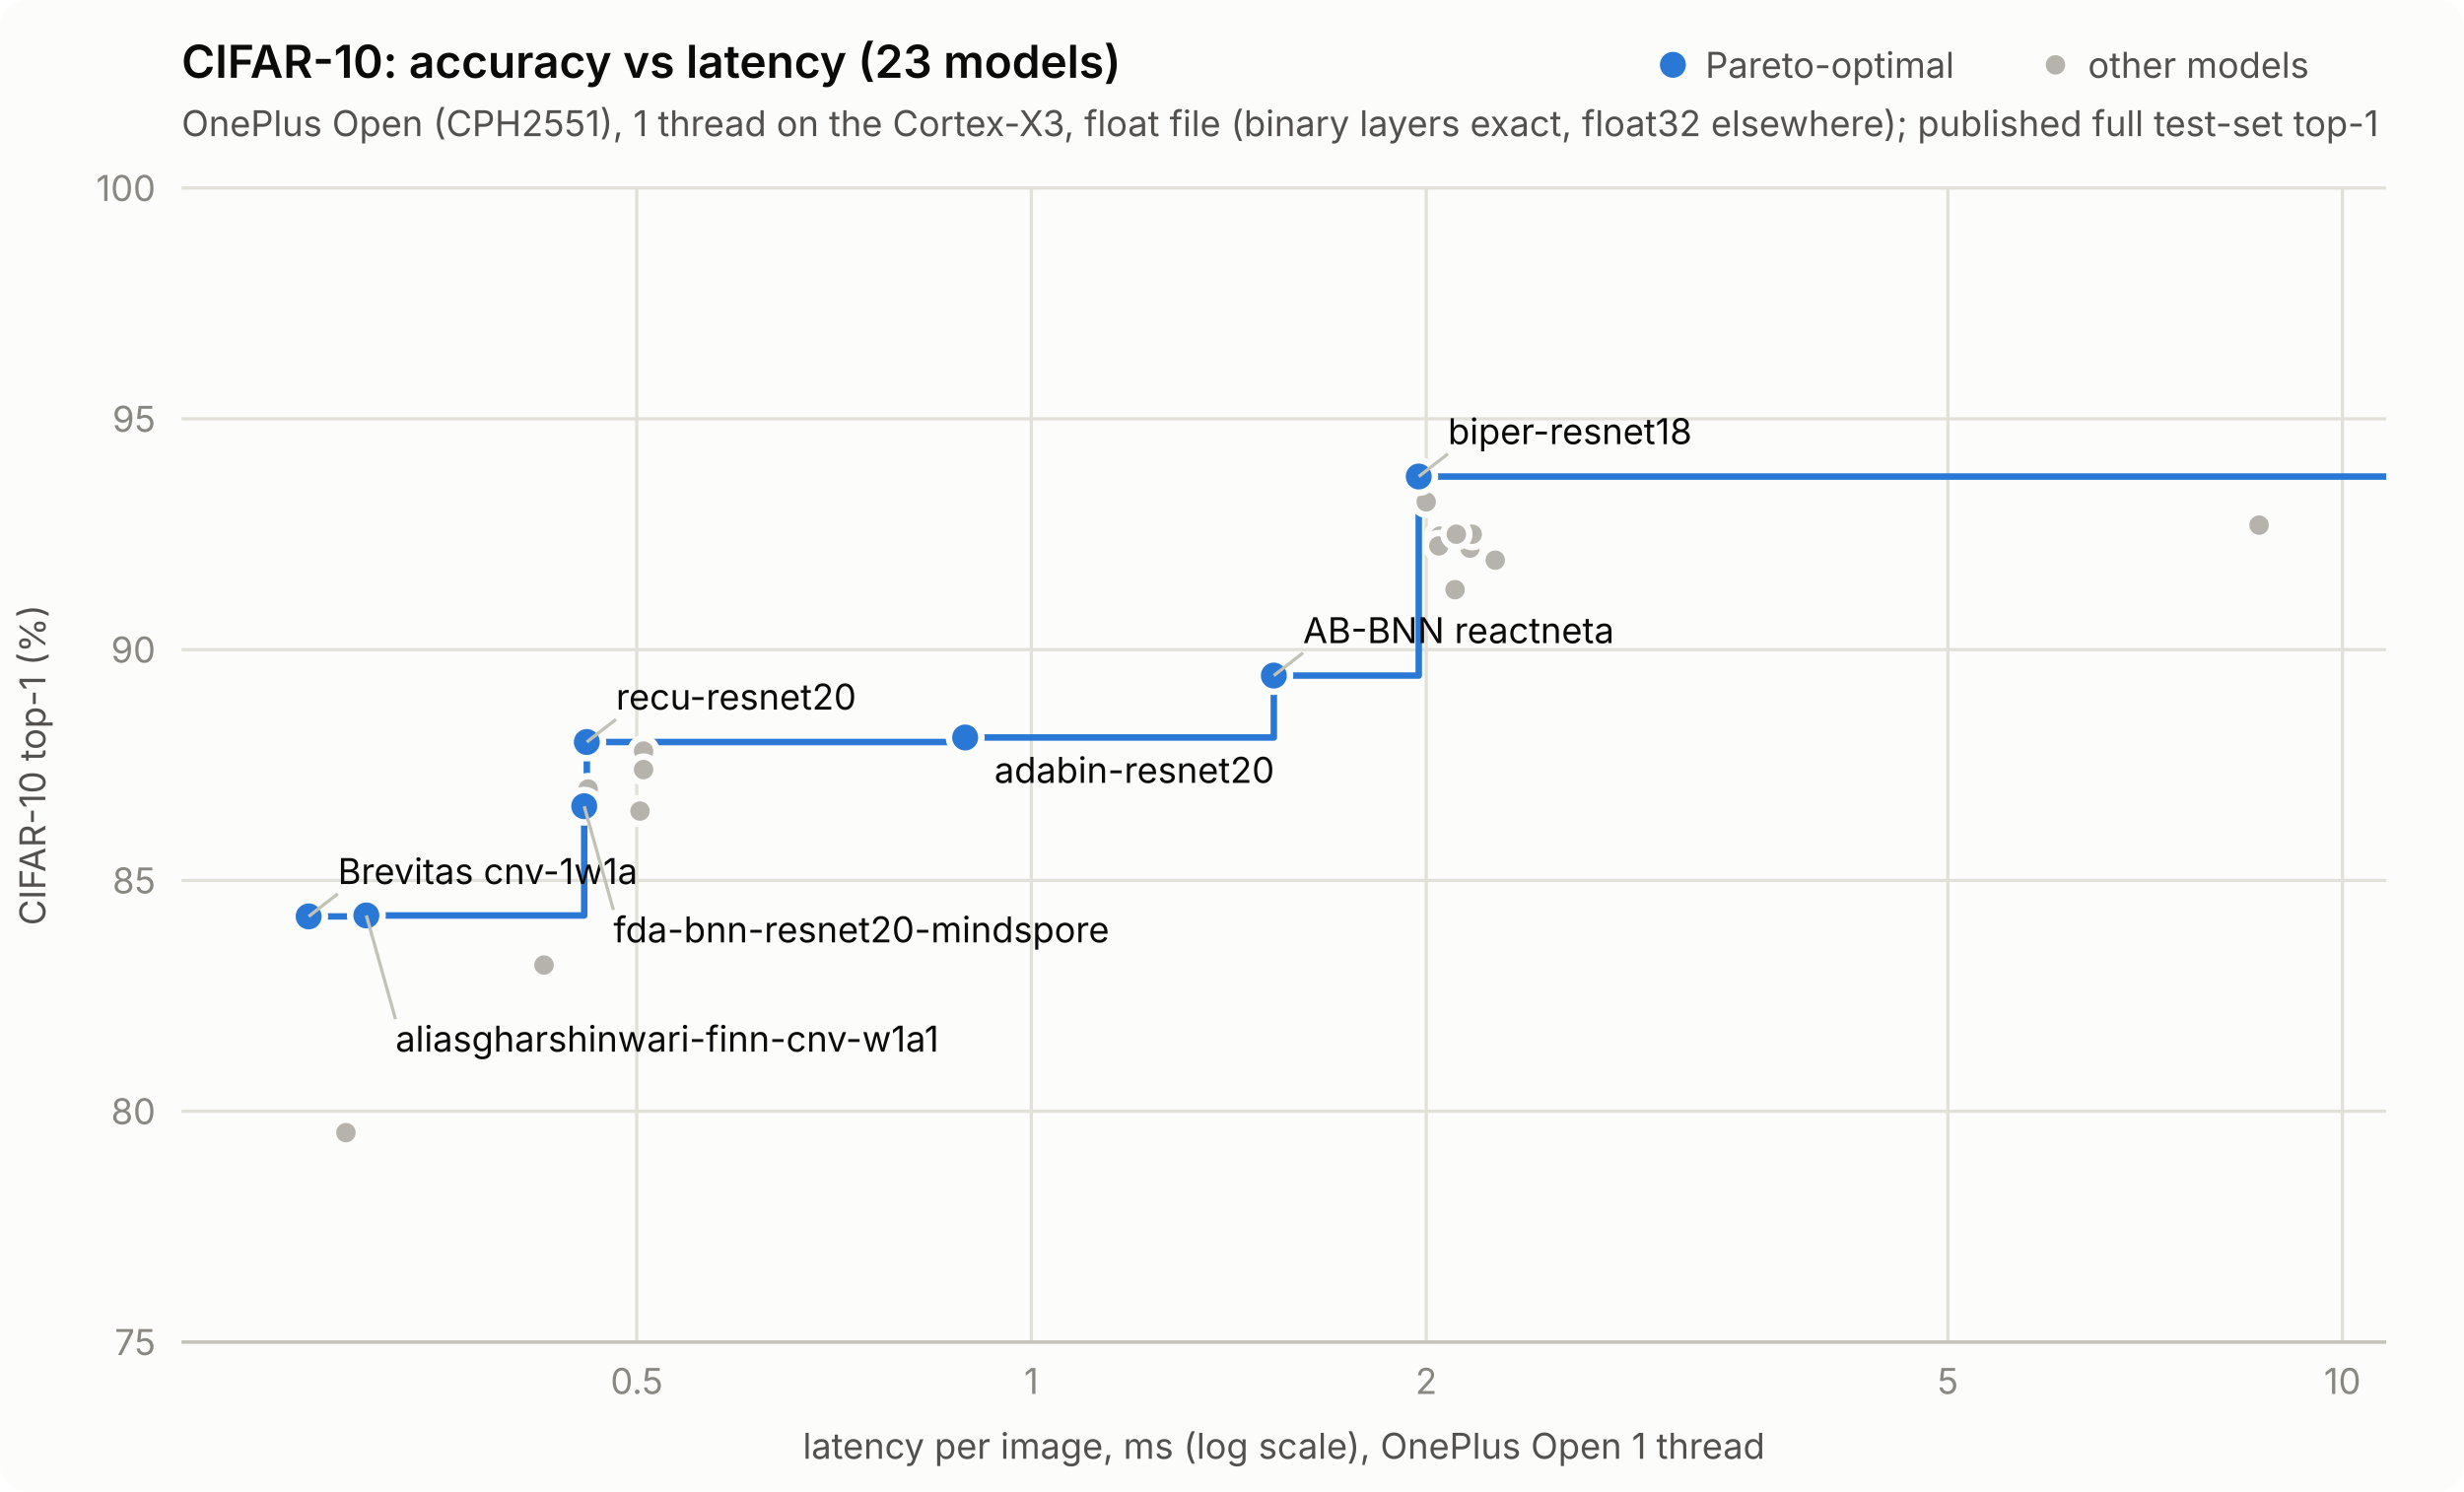
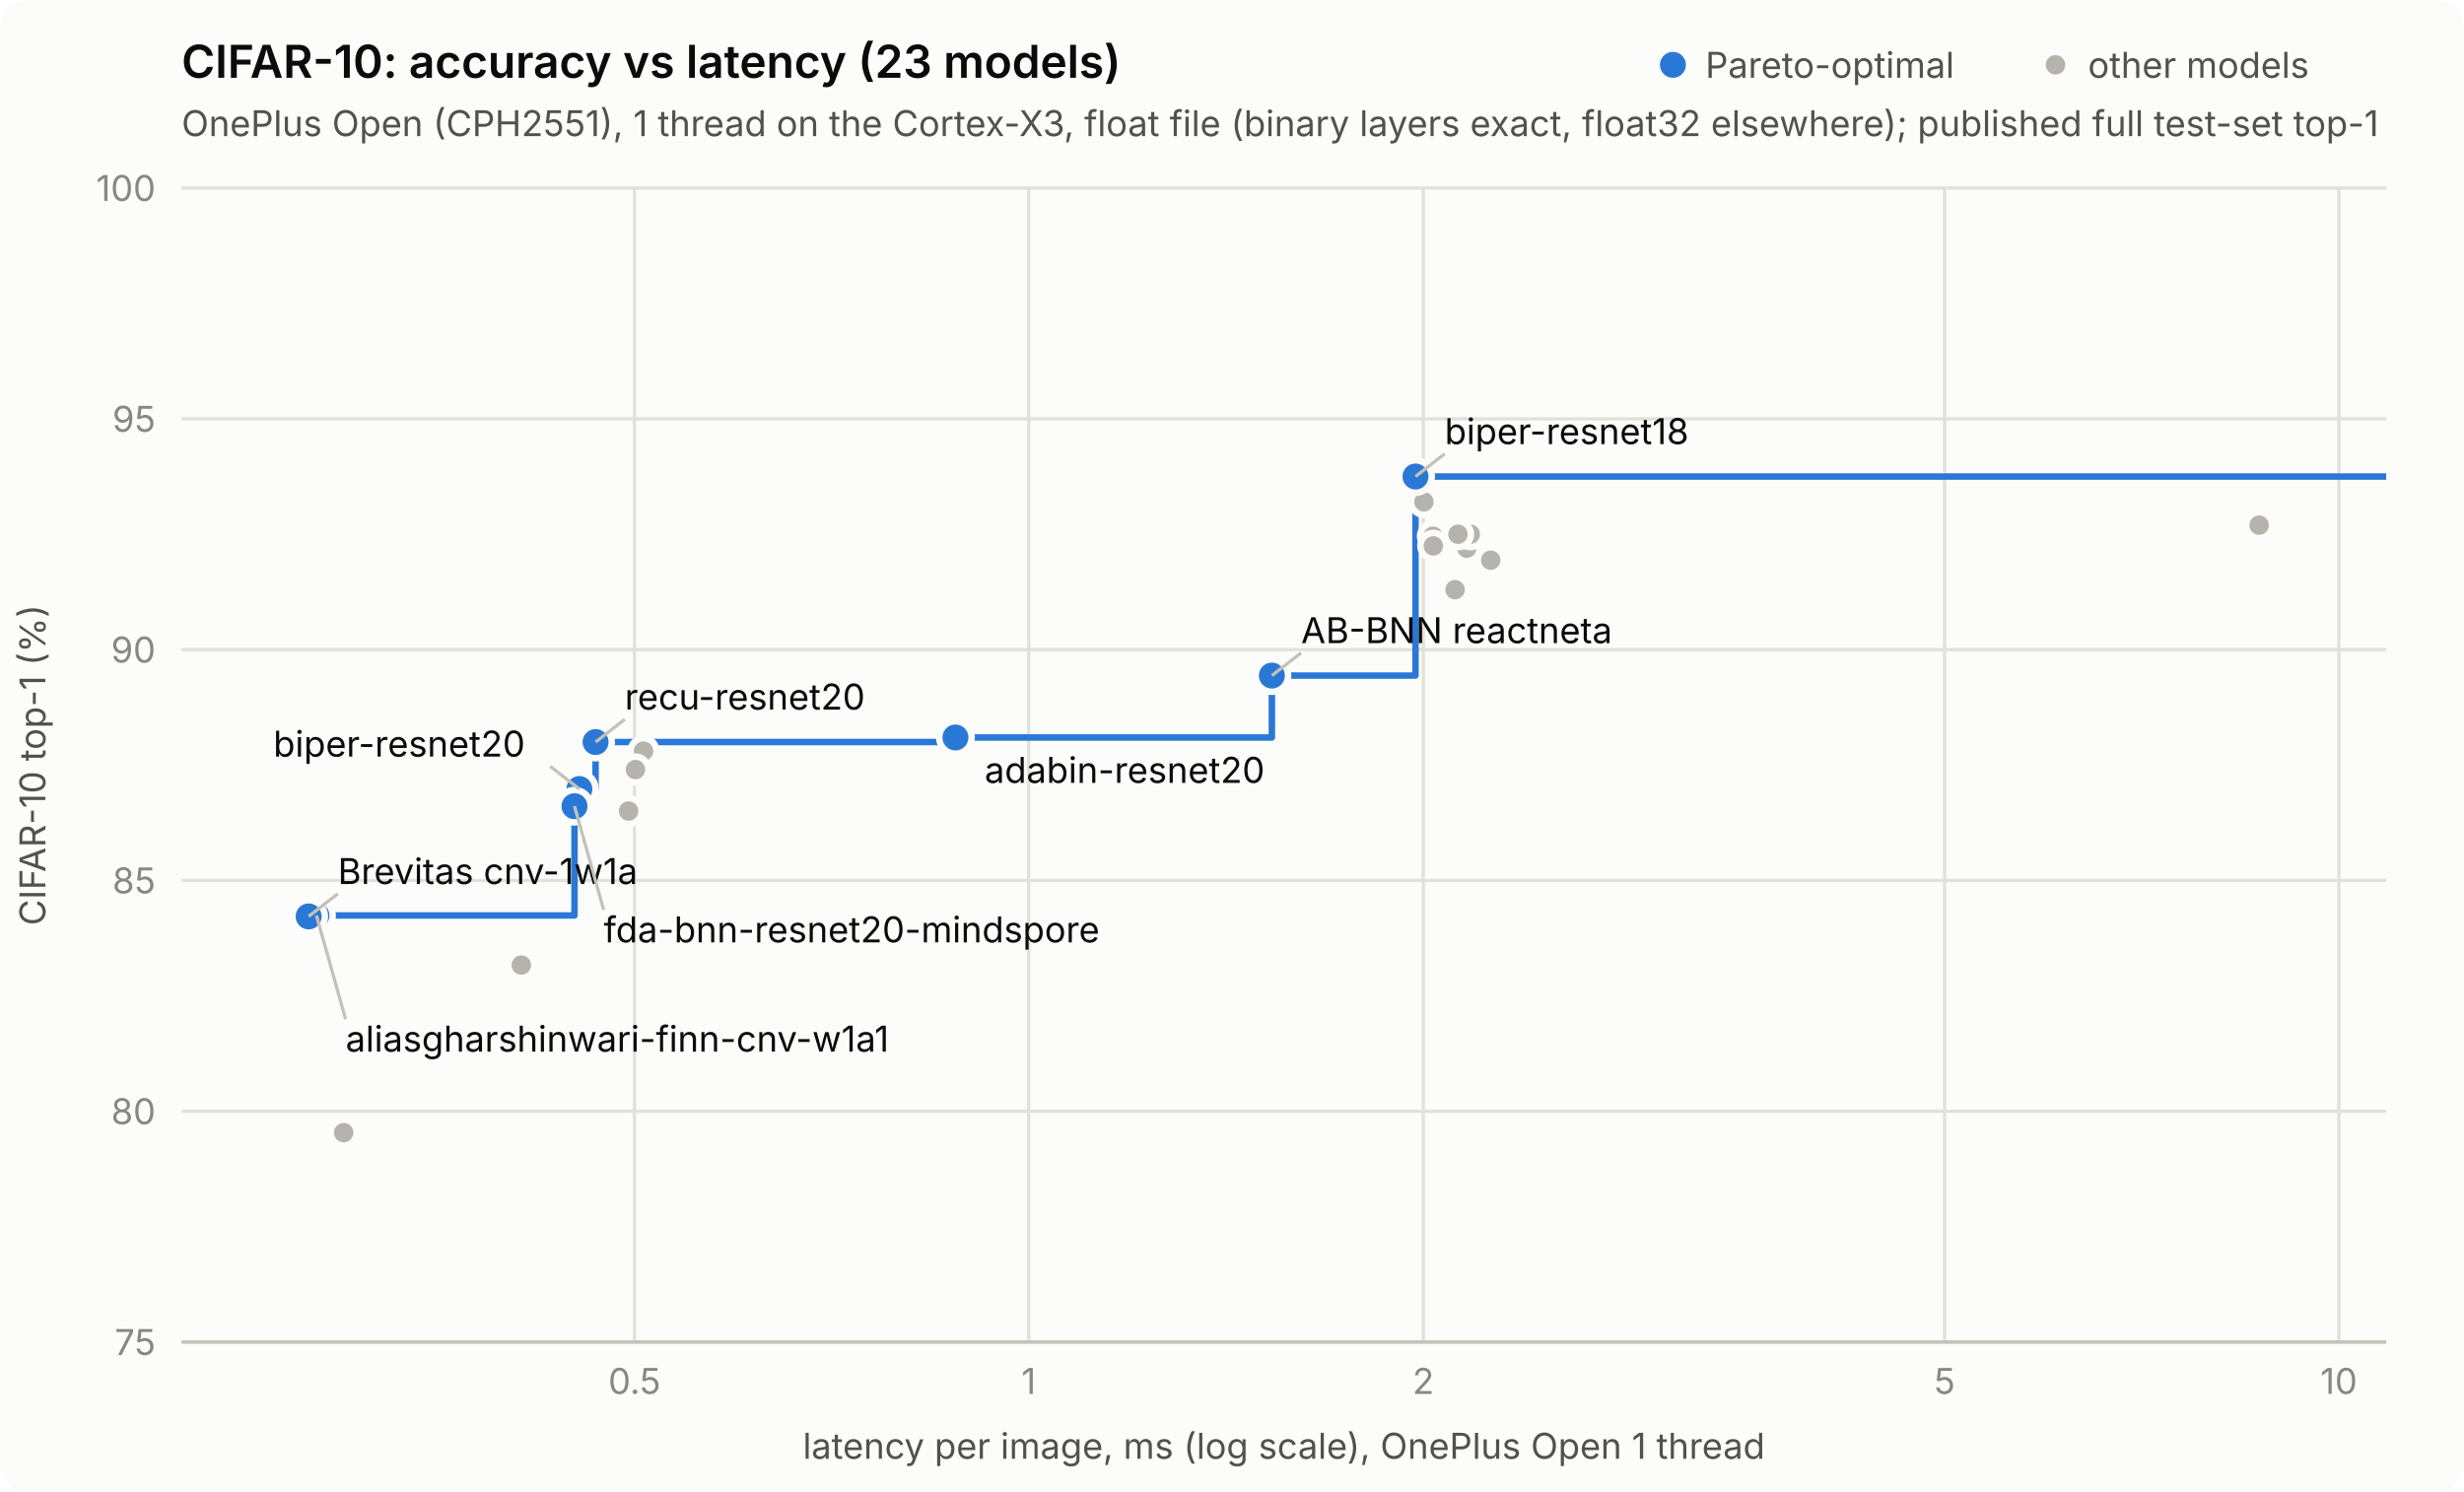
<svg xmlns="http://www.w3.org/2000/svg" viewBox="0 0 760 460" width="760" height="460" role="img" aria-label="CIFAR-10: accuracy vs latency (23 models)">
  <style>svg{font-family:system-ui,-apple-system,'Segoe UI',sans-serif} .tick{font-size:11px;font-variant-numeric:tabular-nums} .title{font-size:14px;font-weight:600} .sub,.alabel,.lab{font-size:11px} .hit{fill:#000;fill-opacity:0} .bg{fill:#fcfcfb} .grid{stroke:#e1e0d9;stroke-width:1} .axis{stroke:#c3c2b7;stroke-width:1} .tick{fill:#898781} .title{fill:#0b0b0b} .sub,.alabel{fill:#52514e} .lab{fill:#0b0b0b} .front{fill:none;stroke:#2a78d6;stroke-width:2;stroke-linejoin:round} .dot-f{fill:#2a78d6;stroke:#fcfcfb;stroke-width:2} .dot-o{fill:#b5b3ab;stroke:#fcfcfb;stroke-width:2} .hit:hover + .dot-o,.hit:hover + .dot-f{stroke:#0b0b0b} @media (prefers-color-scheme: dark){.bg{fill:#1a1a19} .grid{stroke:#2c2c2a;stroke-width:1} .axis{stroke:#383835;stroke-width:1} .tick{fill:#898781} .title{fill:#f0efec} .sub,.alabel{fill:#c3c2b7} .lab{fill:#f0efec} .front{fill:none;stroke:#3987e5;stroke-width:2;stroke-linejoin:round} .dot-f{fill:#3987e5;stroke:#1a1a19;stroke-width:2} .dot-o{fill:#6b6a65;stroke:#1a1a19;stroke-width:2} .hit:hover + .dot-o,.hit:hover + .dot-f{stroke:#f0efec}}</style>
  <rect class="bg" x="0" y="0" width="760" height="460" rx="8" />
  <text class="title" x="56" y="24">CIFAR-10: accuracy vs latency (23 models)</text>
  <text class="sub" x="56" y="42">OnePlus Open (CPH2551), 1 thread on the Cortex-X3, float file (binary layers exact, float32 elsewhere); published full test-set top-1</text>
  <line class="grid" x1="56" x2="736" y1="414.0" y2="414.0" />
  <text class="tick" x="48" y="418.0" text-anchor="end">75</text>
  <line class="grid" x1="56" x2="736" y1="342.8" y2="342.8" />
  <text class="tick" x="48" y="346.8" text-anchor="end">80</text>
  <line class="grid" x1="56" x2="736" y1="271.6" y2="271.6" />
  <text class="tick" x="48" y="275.6" text-anchor="end">85</text>
  <line class="grid" x1="56" x2="736" y1="200.4" y2="200.4" />
  <text class="tick" x="48" y="204.4" text-anchor="end">90</text>
  <line class="grid" x1="56" x2="736" y1="129.2" y2="129.2" />
  <text class="tick" x="48" y="133.2" text-anchor="end">95</text>
  <line class="grid" x1="56" x2="736" y1="58.0" y2="58.0" />
  <text class="tick" x="48" y="62.0" text-anchor="end">100</text>
-   <line class="grid" x1="196.4" x2="196.4" y1="58" y2="414" />
-   <text class="tick" x="196.4" y="430" text-anchor="middle">0.5</text>
-   <line class="grid" x1="318.1" x2="318.1" y1="58" y2="414" />
-   <text class="tick" x="318.1" y="430" text-anchor="middle">1</text>
-   <line class="grid" x1="439.9" x2="439.9" y1="58" y2="414" />
-   <text class="tick" x="439.9" y="430" text-anchor="middle">2</text>
-   <line class="grid" x1="600.8" x2="600.8" y1="58" y2="414" />
-   <text class="tick" x="600.8" y="430" text-anchor="middle">5</text>
-   <line class="grid" x1="722.5" x2="722.5" y1="58" y2="414" />
-   <text class="tick" x="722.5" y="430" text-anchor="middle">10</text>
+   <line class="grid" x1="195.7" x2="195.7" y1="58" y2="414" />
+   <text class="tick" x="195.7" y="430" text-anchor="middle">0.5</text>
+   <line class="grid" x1="317.3" x2="317.3" y1="58" y2="414" />
+   <text class="tick" x="317.3" y="430" text-anchor="middle">1</text>
+   <line class="grid" x1="439.0" x2="439.0" y1="58" y2="414" />
+   <text class="tick" x="439.0" y="430" text-anchor="middle">2</text>
+   <line class="grid" x1="599.8" x2="599.8" y1="58" y2="414" />
+   <text class="tick" x="599.8" y="430" text-anchor="middle">5</text>
+   <line class="grid" x1="721.4" x2="721.4" y1="58" y2="414" />
+   <text class="tick" x="721.4" y="430" text-anchor="middle">10</text>
  <line class="axis" x1="56" x2="736" y1="414" y2="414" />
  <text class="alabel" x="396.0" y="450" text-anchor="middle">latency per image, ms (log scale), OnePlus Open 1 thread</text>
  <text class="alabel" transform="translate(14 236.0) rotate(-90)" text-anchor="middle">CIFAR-10 top-1 (%)</text>
-   <path class="front" d="M95.2,282.7 H113.0 V282.4 H180.2 V248.7 H181.0 V228.9 H297.7 V227.5 H392.9 V208.4 H437.6 V147.0 H736.0" />
+   <path class="front" d="M95.2,282.7 H97.6 V282.4 H177.2 V248.7 H178.7 V243.4 H183.7 V228.9 H294.7 V227.5 H392.3 V208.4 H436.6 V147.0 H736.0" />
  <g>
-     <circle class="hit" cx="461.2" cy="172.8" r="12" />
-     <circle class="dot-o" cx="461.2" cy="172.8" r="4" />
+     <circle class="hit" cx="459.8" cy="172.8" r="12" />
+     <circle class="dot-o" cx="459.8" cy="172.8" r="4" />
  </g>
  <g>
-     <circle class="hit" cx="181.4" cy="243.4" r="12" />
-     <circle class="dot-o" cx="181.4" cy="243.4" r="4" />
-   </g>
-   <g>
-     <circle class="hit" cx="444.2" cy="165.4" r="12" />
-     <circle class="dot-o" cx="444.2" cy="165.4" r="4" />
+     <circle class="hit" cx="442.0" cy="165.4" r="12" />
+     <circle class="dot-o" cx="442.0" cy="165.4" r="4" />
  </g>
  <g>
    <circle class="hit" cx="696.8" cy="162.0" r="12" />
    <circle class="dot-o" cx="696.8" cy="162.0" r="4" />
  </g>
  <g>
-     <circle class="hit" cx="106.7" cy="349.4" r="12" />
-     <circle class="dot-o" cx="106.7" cy="349.4" r="4" />
+     <circle class="hit" cx="106.0" cy="349.4" r="12" />
+     <circle class="dot-o" cx="106.0" cy="349.4" r="4" />
  </g>
  <g>
-     <circle class="hit" cx="95.8" cy="282.7" r="12" />
-     <circle class="dot-o" cx="95.8" cy="282.7" r="4" />
+     <circle class="hit" cx="95.2" cy="282.7" r="12" />
+     <circle class="dot-o" cx="95.2" cy="282.7" r="4" />
  </g>
  <g>
-     <circle class="hit" cx="453.4" cy="169.1" r="12" />
-     <circle class="dot-o" cx="453.4" cy="169.1" r="4" />
+     <circle class="hit" cx="452.4" cy="169.1" r="12" />
+     <circle class="dot-o" cx="452.4" cy="169.1" r="4" />
  </g>
  <g>
    <circle class="hit" cx="198.5" cy="231.7" r="12" />
    <circle class="dot-o" cx="198.5" cy="231.7" r="4" />
  </g>
  <g>
-     <circle class="hit" cx="197.4" cy="250.2" r="12" />
-     <circle class="dot-o" cx="197.4" cy="250.2" r="4" />
+     <circle class="hit" cx="193.9" cy="250.2" r="12" />
+     <circle class="dot-o" cx="193.9" cy="250.2" r="4" />
  </g>
  <g>
    <circle class="hit" cx="448.8" cy="181.9" r="12" />
    <circle class="dot-o" cx="448.8" cy="181.9" r="4" />
  </g>
  <g>
-     <circle class="hit" cx="439.9" cy="154.8" r="12" />
-     <circle class="dot-o" cx="439.9" cy="154.8" r="4" />
+     <circle class="hit" cx="439.2" cy="154.8" r="12" />
+     <circle class="dot-o" cx="439.2" cy="154.8" r="4" />
  </g>
  <g>
-     <circle class="hit" cx="443.8" cy="168.4" r="12" />
-     <circle class="dot-o" cx="443.8" cy="168.4" r="4" />
+     <circle class="hit" cx="442.1" cy="168.4" r="12" />
+     <circle class="dot-o" cx="442.1" cy="168.4" r="4" />
  </g>
  <g>
-     <circle class="hit" cx="167.8" cy="297.7" r="12" />
-     <circle class="dot-o" cx="167.8" cy="297.7" r="4" />
+     <circle class="hit" cx="160.8" cy="297.7" r="12" />
+     <circle class="dot-o" cx="160.8" cy="297.7" r="4" />
  </g>
  <g>
-     <circle class="hit" cx="454.1" cy="164.8" r="12" />
-     <circle class="dot-o" cx="454.1" cy="164.8" r="4" />
+     <circle class="hit" cx="453.5" cy="164.8" r="12" />
+     <circle class="dot-o" cx="453.5" cy="164.8" r="4" />
  </g>
  <g>
-     <circle class="hit" cx="198.5" cy="237.4" r="12" />
-     <circle class="dot-o" cx="198.5" cy="237.4" r="4" />
+     <circle class="hit" cx="196.0" cy="237.4" r="12" />
+     <circle class="dot-o" cx="196.0" cy="237.4" r="4" />
  </g>
  <g>
-     <circle class="hit" cx="449.2" cy="164.8" r="12" />
-     <circle class="dot-o" cx="449.2" cy="164.8" r="4" />
+     <circle class="hit" cx="449.7" cy="164.8" r="12" />
+     <circle class="dot-o" cx="449.7" cy="164.8" r="4" />
  </g>
  <g>
-     <circle class="hit" cx="392.9" cy="208.4" r="12" />
-     <circle class="dot-f" cx="392.9" cy="208.4" r="5" />
+     <circle class="hit" cx="392.3" cy="208.4" r="12" />
+     <circle class="dot-f" cx="392.3" cy="208.4" r="5" />
  </g>
  <g>
-     <circle class="hit" cx="297.7" cy="227.5" r="12" />
-     <circle class="dot-f" cx="297.7" cy="227.5" r="5" />
+     <circle class="hit" cx="294.7" cy="227.5" r="12" />
+     <circle class="dot-f" cx="294.7" cy="227.5" r="5" />
  </g>
  <g>
-     <circle class="hit" cx="113.0" cy="282.4" r="12" />
-     <circle class="dot-f" cx="113.0" cy="282.4" r="5" />
+     <circle class="hit" cx="97.6" cy="282.4" r="12" />
+     <circle class="dot-f" cx="97.6" cy="282.4" r="5" />
  </g>
  <g>
-     <circle class="hit" cx="437.6" cy="147.0" r="12" />
-     <circle class="dot-f" cx="437.6" cy="147.0" r="5" />
+     <circle class="hit" cx="436.6" cy="147.0" r="12" />
+     <circle class="dot-f" cx="436.6" cy="147.0" r="5" />
+   </g>
+   <g>
+     <circle class="hit" cx="178.7" cy="243.4" r="12" />
+     <circle class="dot-f" cx="178.7" cy="243.4" r="5" />
  </g>
  <g>
    <circle class="hit" cx="95.2" cy="282.7" r="12" />
    <circle class="dot-f" cx="95.2" cy="282.7" r="5" />
  </g>
  <g>
-     <circle class="hit" cx="180.2" cy="248.7" r="12" />
-     <circle class="dot-f" cx="180.2" cy="248.7" r="5" />
+     <circle class="hit" cx="177.2" cy="248.7" r="12" />
+     <circle class="dot-f" cx="177.2" cy="248.7" r="5" />
  </g>
  <g>
-     <circle class="hit" cx="181.0" cy="228.9" r="12" />
-     <circle class="dot-f" cx="181.0" cy="228.9" r="5" />
+     <circle class="hit" cx="183.7" cy="228.9" r="12" />
+     <circle class="dot-f" cx="183.7" cy="228.9" r="5" />
  </g>
  <line class="axis" x1="95.2" y1="282.7" x2="104.2" y2="275.7" />
  <text class="lab" x="104.2" y="272.7">Brevitas cnv-1w1a</text>
-   <line class="axis" x1="113.0" y1="282.4" x2="122.0" y2="314.4" />
-   <text class="lab" x="122.0" y="324.4">aliasgharshinwari-finn-cnv-w1a1</text>
-   <line class="axis" x1="180.2" y1="248.7" x2="189.2" y2="280.7" />
-   <text class="lab" x="189.2" y="290.7">fda-bnn-resnet20-mindspore</text>
-   <line class="axis" x1="181.0" y1="228.9" x2="190.0" y2="221.9" />
-   <text class="lab" x="190.0" y="218.9">recu-resnet20</text>
-   <text class="lab" x="306.7" y="241.5">adabin-resnet20</text>
-   <line class="axis" x1="392.9" y1="208.4" x2="401.9" y2="201.4" />
-   <text class="lab" x="401.9" y="198.4">AB-BNN reactneta</text>
-   <line class="axis" x1="437.6" y1="147.0" x2="446.6" y2="140.0" />
-   <text class="lab" x="446.6" y="137.0">biper-resnet18</text>
+   <line class="axis" x1="97.6" y1="282.4" x2="106.6" y2="314.4" />
+   <text class="lab" x="106.6" y="324.4">aliasgharshinwari-finn-cnv-w1a1</text>
+   <line class="axis" x1="177.2" y1="248.7" x2="186.2" y2="280.7" />
+   <text class="lab" x="186.2" y="290.7">fda-bnn-resnet20-mindspore</text>
+   <line class="axis" x1="178.7" y1="243.4" x2="169.7" y2="236.4" />
+   <text class="lab" x="84.3" y="233.4">biper-resnet20</text>
+   <line class="axis" x1="183.7" y1="228.9" x2="192.7" y2="221.9" />
+   <text class="lab" x="192.7" y="218.9">recu-resnet20</text>
+   <text class="lab" x="303.7" y="241.5">adabin-resnet20</text>
+   <line class="axis" x1="392.3" y1="208.4" x2="401.3" y2="201.4" />
+   <text class="lab" x="401.3" y="198.4">AB-BNN reactneta</text>
+   <line class="axis" x1="436.6" y1="147.0" x2="445.6" y2="140.0" />
+   <text class="lab" x="445.6" y="137.0">biper-resnet18</text>
  <circle class="dot-f" cx="516" cy="20" r="5" />
  <text class="sub" x="526" y="24">Pareto-optimal</text>
  <circle class="dot-o" cx="634" cy="20" r="4" />
  <text class="sub" x="644" y="24">other models</text>
</svg>
